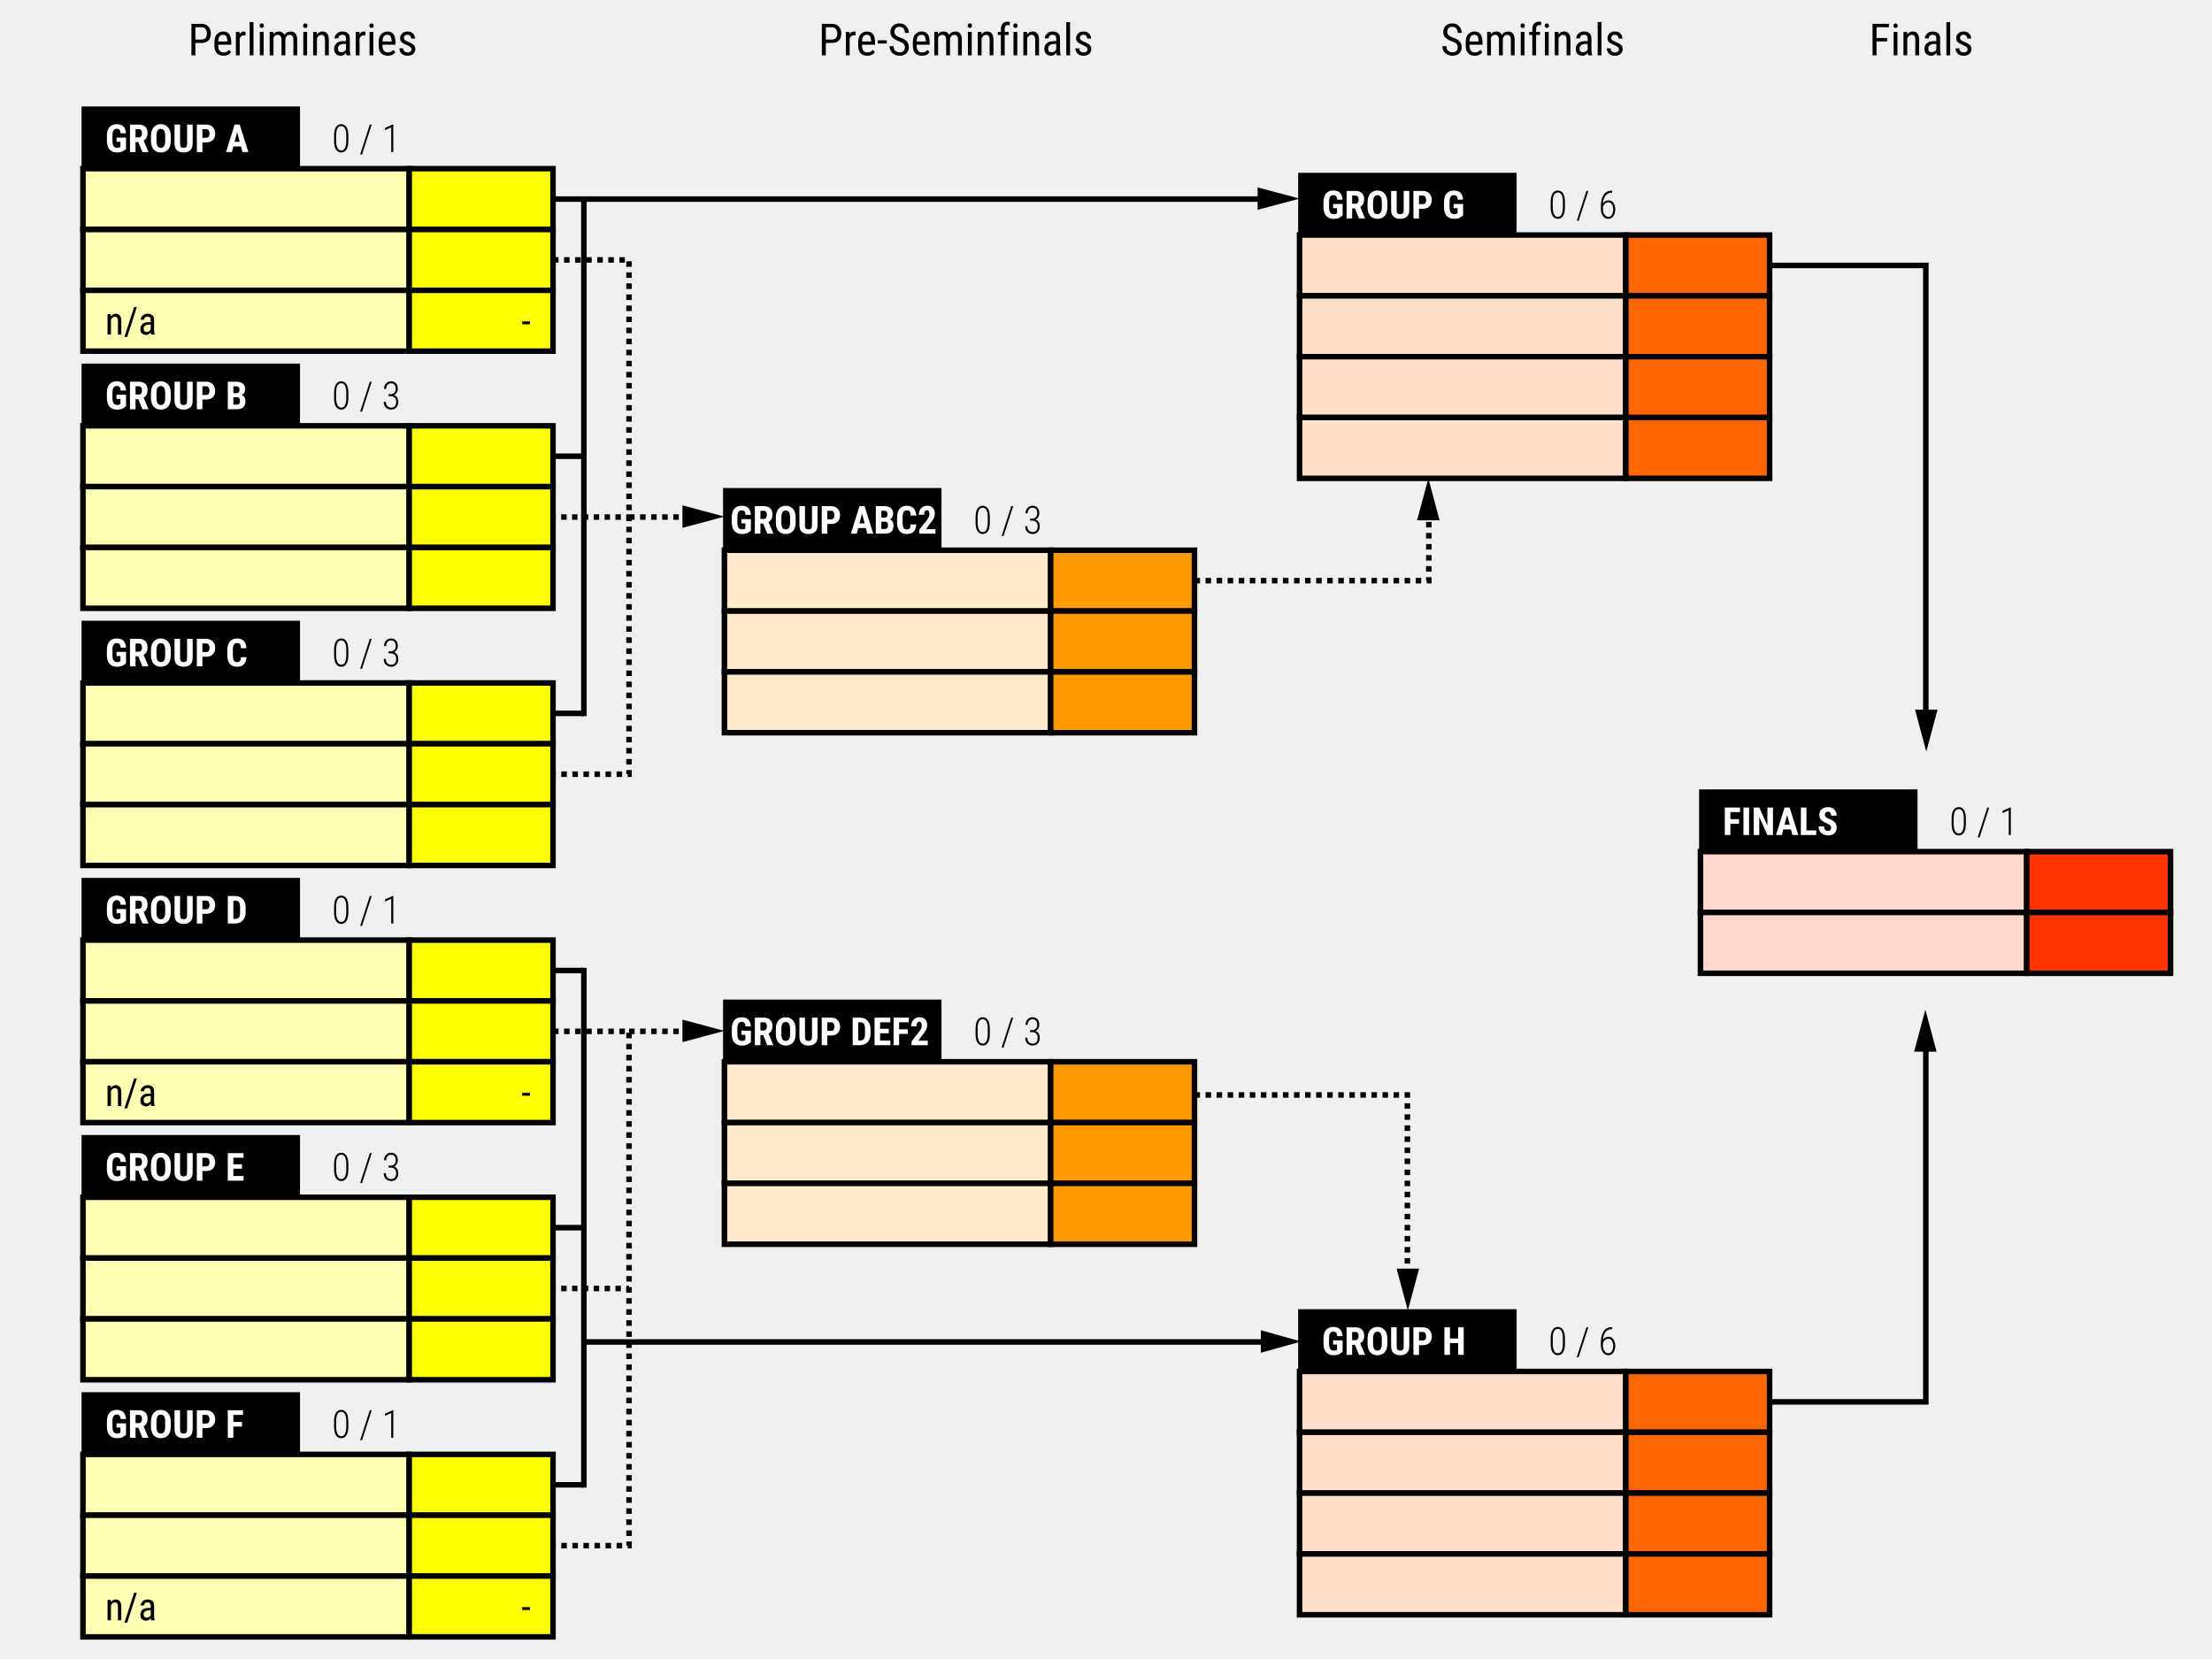
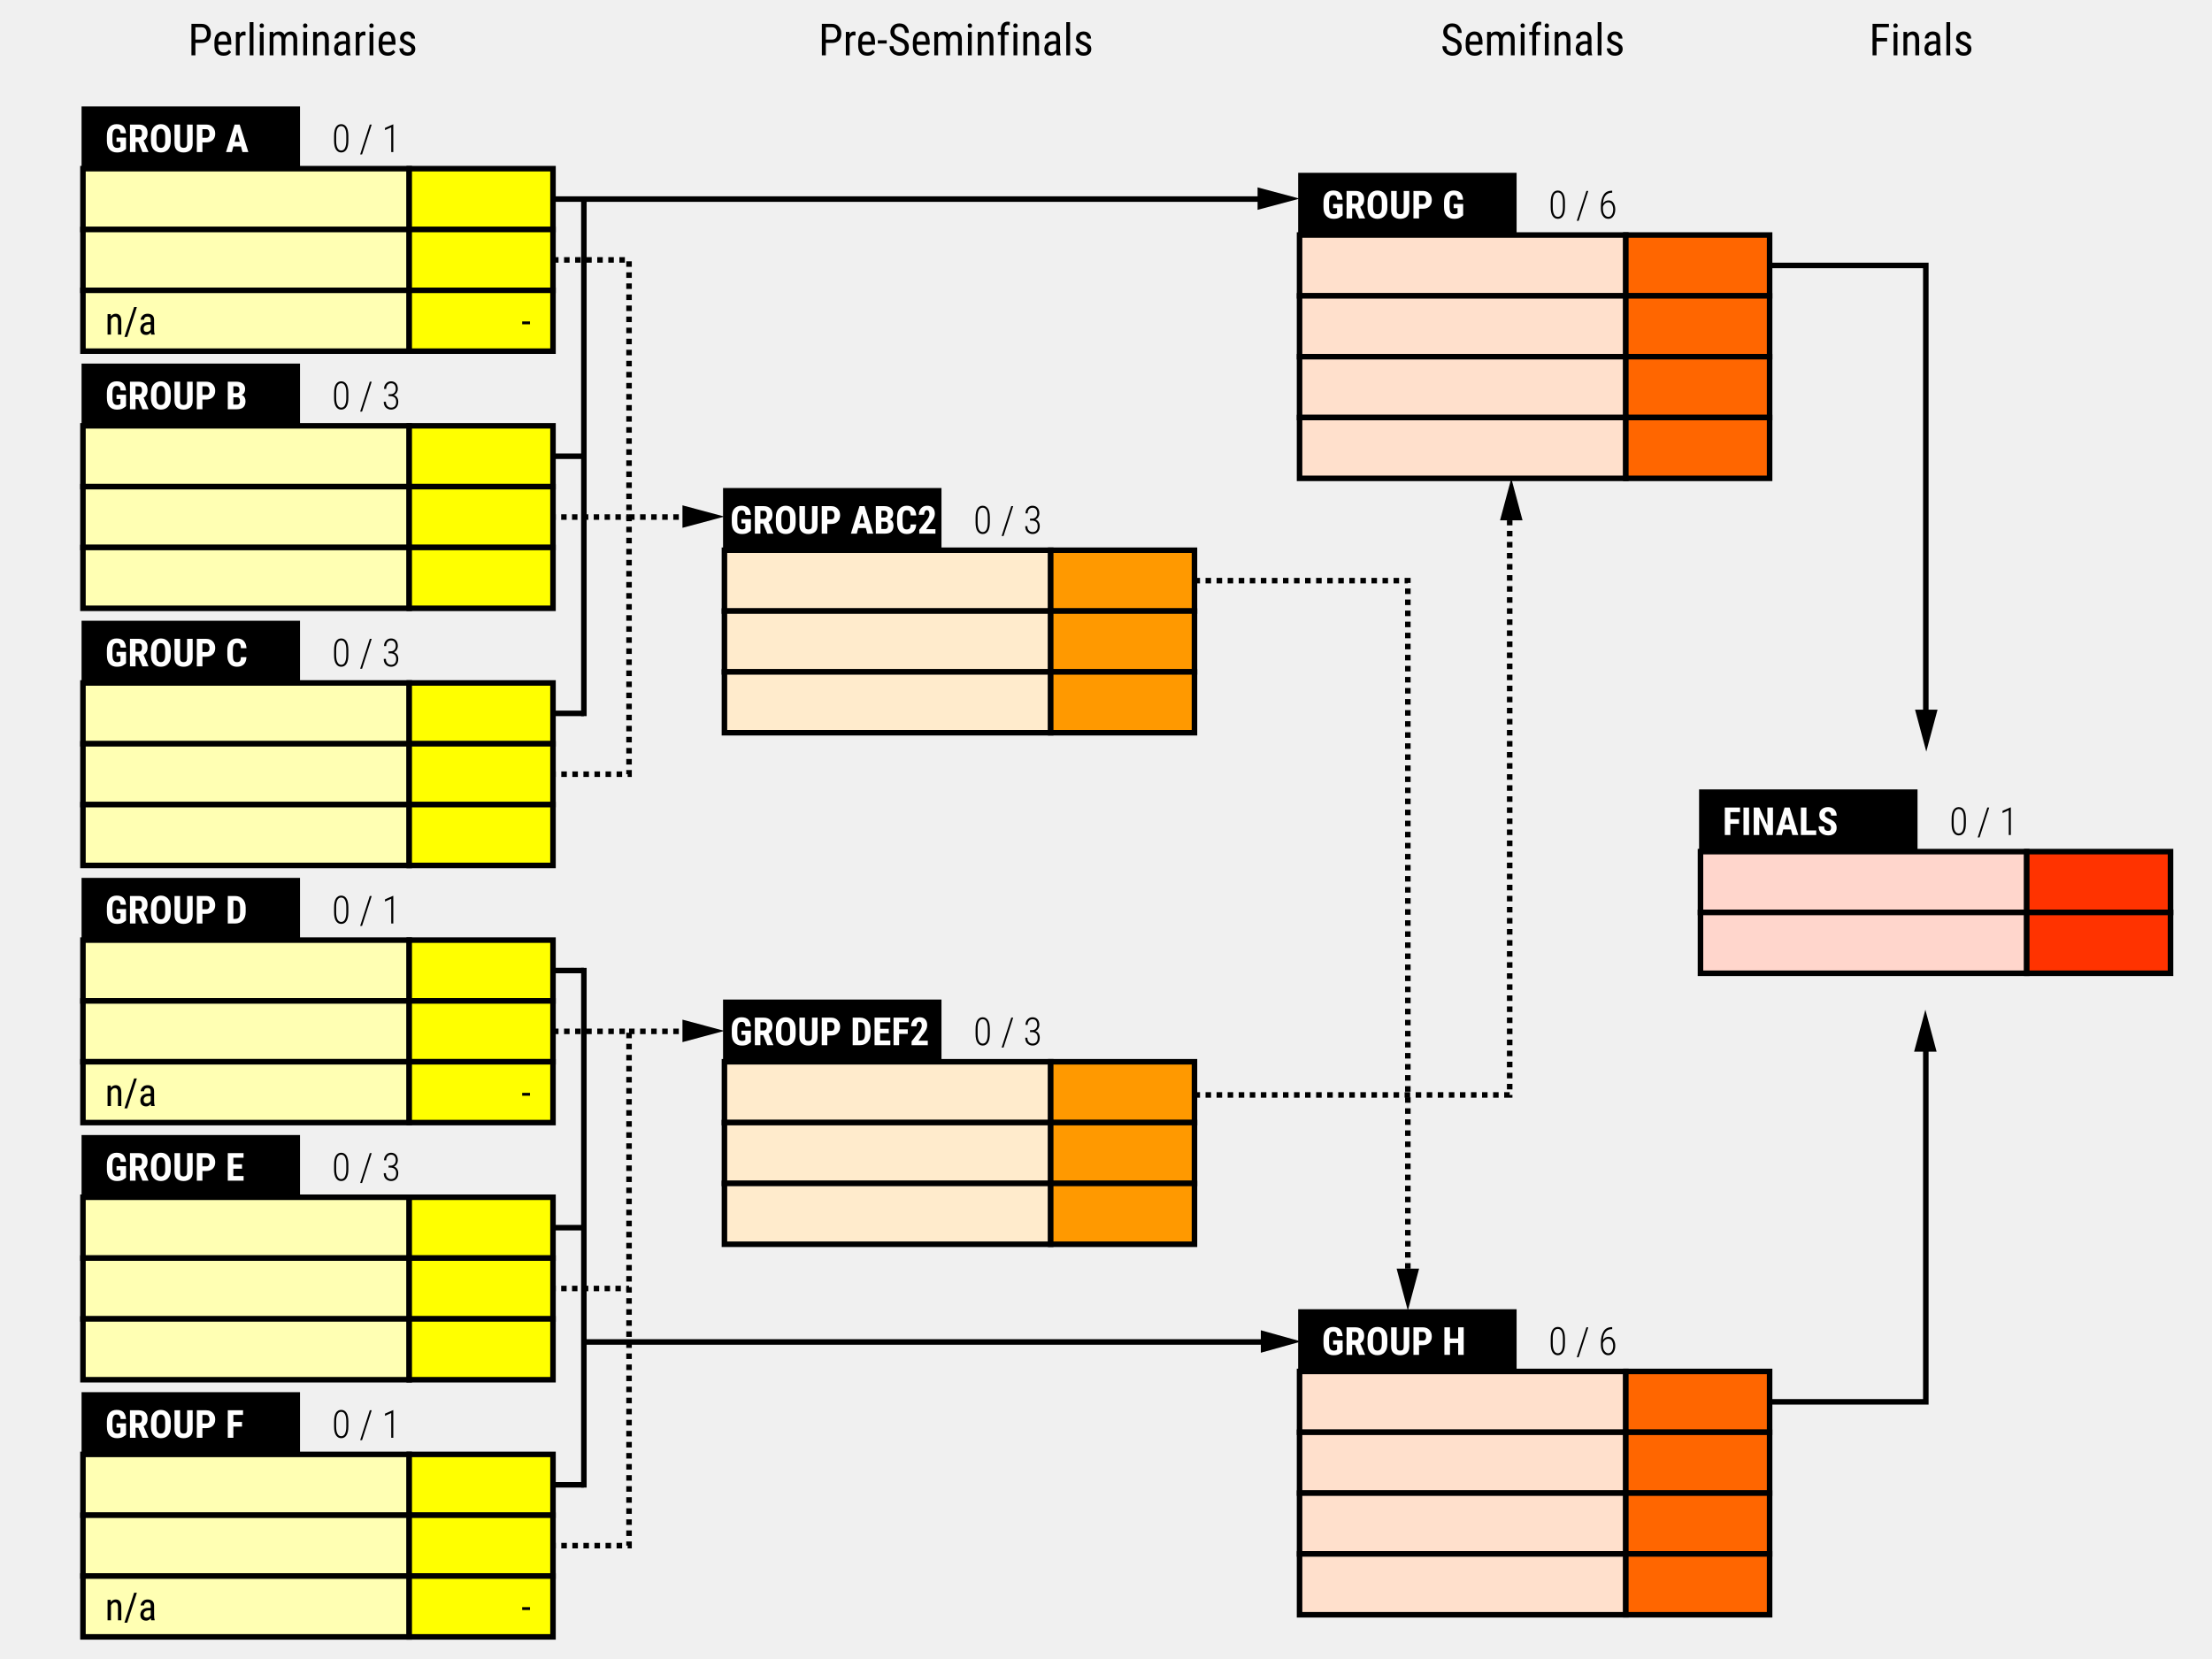
<svg xmlns="http://www.w3.org/2000/svg" xmlns:html="http://www.w3.org/1999/xhtml" version="1.1" id="comp-svg" x="0px" y="0px" width="800px" height="600px" viewBox="0 0 800 600" style="enable-background:new 0 0 800 600;" xml:space="preserve">
  <html:link href="http://fonts.googleapis.com/css?family=Roboto+Condensed:400,700,300" rel="stylesheet" type="text/css" />
  <style type="text/css">
    .stage{font-family:'Roboto Condensed'; font-weight: 400; font-size:16px;}
    .group{font-family:'Roboto Condensed'; font-weight: 700; fill:#FFFFFF; font-size:14px;}
    .group-box{stroke:#000000; fill:#000000;}
    .progress{font-family:'Roboto Condensed';font-size:14px; font-weight:300;}
    .score{font-family:'Roboto Condensed';font-size:14px; font-weight:400; text-align:end; text-anchor:end;}
    .team{font-family:'Roboto Condensed';font-size:14px; font-weight:400;}
    .team-box-preliminaries{fill:#ffffb3;stroke:#000000;stroke-width:2;}
    .score-box-preliminaries{fill:#ffff00;stroke:#000000;stroke-width:2;}
    .team-box-presemifinals{fill:#ffebcc;stroke:#000000;stroke-width:2;}
    .score-box-presemifinals{fill:#ff9900;stroke:#000000;stroke-width:2;}
    .team-box-semifinals{fill:#ffe0cc;stroke:#000000;stroke-width:2;}
    .score-box-semifinals{fill:#ff6600;stroke:#000000;stroke-width:2;}
    .team-box-finals{fill:#ffd6cc;stroke:#000000;stroke-width:2;}
    .score-box-finals{fill:#ff3300;stroke:#000000;stroke-width:2;}
    .flow-solid{fill:none;stroke:#000000;stroke-width:2;}
</style>
  <text x="68" y="20" class="stage">Perliminaries</text>
  <text x="296" y="20" class="stage">Pre-Seminfinals</text>
  <text x="521" y="20" class="stage">Semifinals</text>
  <text x="676" y="20" class="stage">Finals</text>
  <g id="group_a" transform="translate(0, 0)">
    <rect x="30" y="39" width="78" height="22" class="group-box" />
    <text x="38" y="55" class="group">GROUP A</text>
    <text id="group_a_progress" x="120" y="55" class="progress">0 / 1</text>
    <rect x="30" y="61" width="118" height="22" class="team-box-preliminaries" />
    <text id="group_a_team0" x="38" y="77" class="team" />
    <rect x="148" y="61" width="52" height="22" class="score-box-preliminaries" />
    <text id="group_a_score0" x="192" y="77" class="score" />
    <rect x="30" y="83" width="118" height="22" class="team-box-preliminaries" />
    <text id="group_a_team1" x="38" y="99" class="team" />
    <rect x="148" y="83" width="52" height="22" class="score-box-preliminaries" />
    <text id="group_a_score1" x="192" y="99" class="score" />
    <rect x="30" y="105" width="118" height="22" class="team-box-preliminaries" />
    <text id="group_a_team2" x="38" y="121" class="team">n/a</text>
    <rect x="148" y="105" width="52" height="22" class="score-box-preliminaries" />
    <text id="group_a_score2" x="192" y="121" class="score">-</text>
  </g>
  <g id="group_b" transform="translate(0, 93)">
    <rect x="30" y="39" width="78" height="22" class="group-box" />
    <text x="38" y="55" class="group">GROUP B</text>
    <text id="group_b_progress" x="120" y="55" class="progress">0 / 3</text>
    <rect x="30" y="61" width="118" height="22" class="team-box-preliminaries" />
    <text id="group_b_team0" x="38" y="77" class="team" />
    <rect x="148" y="61" width="52" height="22" class="score-box-preliminaries" />
    <text id="group_b_score0" x="192" y="77" class="score" />
    <rect x="30" y="83" width="118" height="22" class="team-box-preliminaries" />
    <text id="group_b_team1" x="38" y="99" class="team" />
    <rect x="148" y="83" width="52" height="22" class="score-box-preliminaries" />
    <text id="group_b_score1" x="192" y="99" class="score" />
    <rect x="30" y="105" width="118" height="22" class="team-box-preliminaries" />
    <text id="group_b_team2" x="38" y="121" class="team" />
    <rect x="148" y="105" width="52" height="22" class="score-box-preliminaries" />
    <text id="group_b_score2" x="192" y="121" class="score" />
  </g>
  <g id="group_c" transform="translate(0, 186)">
    <rect x="30" y="39" width="78" height="22" class="group-box" />
    <text x="38" y="55" class="group">GROUP C</text>
    <text id="group_c_progress" x="120" y="55" class="progress">0 / 3</text>
    <rect x="30" y="61" width="118" height="22" class="team-box-preliminaries" />
    <text id="group_c_team0" x="38" y="77" class="team" />
    <rect x="148" y="61" width="52" height="22" class="score-box-preliminaries" />
    <text id="group_c_score0" x="192" y="77" class="score" />
    <rect x="30" y="83" width="118" height="22" class="team-box-preliminaries" />
    <text id="group_c_team1" x="38" y="99" class="team" />
    <rect x="148" y="83" width="52" height="22" class="score-box-preliminaries" />
    <text id="group_c_score1" x="192" y="99" class="score" />
    <rect x="30" y="105" width="118" height="22" class="team-box-preliminaries" />
    <text id="group_c_team2" x="38" y="121" class="team" />
    <rect x="148" y="105" width="52" height="22" class="score-box-preliminaries" />
    <text id="group_c_score2" x="192" y="121" class="score" />
  </g>
  <g id="group_d" transform="translate(0, 279)">
    <rect x="30" y="39" width="78" height="22" class="group-box" />
    <text x="38" y="55" class="group">GROUP D</text>
    <text id="group_d_progress" x="120" y="55" class="progress">0 / 1</text>
    <rect x="30" y="61" width="118" height="22" class="team-box-preliminaries" />
    <text id="group_d_team0" x="38" y="77" class="team" />
    <rect x="148" y="61" width="52" height="22" class="score-box-preliminaries" />
    <text id="group_d_score0" x="192" y="77" class="score" />
    <rect x="30" y="83" width="118" height="22" class="team-box-preliminaries" />
    <text id="group_d_team1" x="38" y="99" class="team" />
    <rect x="148" y="83" width="52" height="22" class="score-box-preliminaries" />
    <text id="group_d_score1" x="192" y="99" class="score" />
    <rect x="30" y="105" width="118" height="22" class="team-box-preliminaries" />
    <text id="group_d_team2" x="38" y="121" class="team">n/a</text>
    <rect x="148" y="105" width="52" height="22" class="score-box-preliminaries" />
    <text id="group_d_score2" x="192" y="121" class="score">-</text>
  </g>
  <g id="group_e" transform="translate(0, 372)">
    <rect x="30" y="39" width="78" height="22" class="group-box" />
    <text x="38" y="55" class="group">GROUP E</text>
    <text id="group_e_progress" x="120" y="55" class="progress">0 / 3</text>
    <rect x="30" y="61" width="118" height="22" class="team-box-preliminaries" />
    <text id="group_e_team0" x="38" y="77" class="team" />
    <rect x="148" y="61" width="52" height="22" class="score-box-preliminaries" />
    <text id="group_e_score0" x="192" y="77" class="score" />
    <rect x="30" y="83" width="118" height="22" class="team-box-preliminaries" />
    <text id="group_e_team1" x="38" y="99" class="team" />
    <rect x="148" y="83" width="52" height="22" class="score-box-preliminaries" />
    <text id="group_e_score1" x="192" y="99" class="score" />
    <rect x="30" y="105" width="118" height="22" class="team-box-preliminaries" />
    <text id="group_e_team2" x="38" y="121" class="team" />
    <rect x="148" y="105" width="52" height="22" class="score-box-preliminaries" />
    <text id="group_e_score2" x="192" y="121" class="score" />
  </g>
  <g id="group_f" transform="translate(0, 465)">
    <rect x="30" y="39" width="78" height="22" class="group-box" />
    <text x="38" y="55" class="group">GROUP F</text>
    <text id="group_f_progress" x="120" y="55" class="progress">0 / 1</text>
    <rect x="30" y="61" width="118" height="22" class="team-box-preliminaries" />
    <text id="group_f_team0" x="38" y="77" class="team" />
    <rect x="148" y="61" width="52" height="22" class="score-box-preliminaries" />
    <text id="group_f_score0" x="192" y="77" class="score" />
    <rect x="30" y="83" width="118" height="22" class="team-box-preliminaries" />
    <text id="group_f_team1" x="38" y="99" class="team" />
    <rect x="148" y="83" width="52" height="22" class="score-box-preliminaries" />
    <text id="group_f_score1" x="192" y="99" class="score" />
    <rect x="30" y="105" width="118" height="22" class="team-box-preliminaries" />
    <text id="group_f_team2" x="38" y="121" class="team">n/a</text>
    <rect x="148" y="105" width="52" height="22" class="score-box-preliminaries" />
    <text id="group_f_score2" x="192" y="121" class="score">-</text>
  </g>
  <g id="group_abc2" transform="translate(232, 138)">
    <rect x="30" y="39" width="78" height="22" class="group-box" />
    <text x="32" y="55" class="group">GROUP ABC2</text>
    <text id="group_abc2_progress" x="120" y="55" class="progress">0 / 3</text>
    <rect x="30" y="61" width="118" height="22" class="team-box-presemifinals" />
    <text id="group_abc2_team0" x="38" y="77" class="team" />
    <rect x="148" y="61" width="52" height="22" class="score-box-presemifinals" />
    <text id="group_abc2_score0" x="192" y="77" class="score" />
    <rect x="30" y="83" width="118" height="22" class="team-box-presemifinals" />
    <text id="group_abc2_team1" x="38" y="99" class="team" />
    <rect x="148" y="83" width="52" height="22" class="score-box-presemifinals" />
    <text id="group_abc2_score1" x="192" y="99" class="score" />
    <rect x="30" y="105" width="118" height="22" class="team-box-presemifinals" />
    <text id="group_abc2_team2" x="38" y="121" class="team" />
    <rect x="148" y="105" width="52" height="22" class="score-box-presemifinals" />
    <text id="group_abc2_score2" x="192" y="121" class="score" />
  </g>
  <g id="group_def2" transform="translate(232, 323)">
    <rect x="30" y="39" width="78" height="22" class="group-box" />
    <text x="32" y="55" class="group">GROUP DEF2</text>
    <text id="group_def2_progress" x="120" y="55" class="progress">0 / 3</text>
    <rect x="30" y="61" width="118" height="22" class="team-box-presemifinals" />
    <text id="group_def2_team0" x="38" y="77" class="team" />
    <rect x="148" y="61" width="52" height="22" class="score-box-presemifinals" />
    <text id="group_def2_score0" x="192" y="77" class="score" />
    <rect x="30" y="83" width="118" height="22" class="team-box-presemifinals" />
    <text id="group_def2_team1" x="38" y="99" class="team" />
    <rect x="148" y="83" width="52" height="22" class="score-box-presemifinals" />
    <text id="group_def2_score1" x="192" y="99" class="score" />
    <rect x="30" y="105" width="118" height="22" class="team-box-presemifinals" />
    <text id="group_def2_team2" x="38" y="121" class="team" />
    <rect x="148" y="105" width="52" height="22" class="score-box-presemifinals" />
    <text id="group_def2_score2" x="192" y="121" class="score" />
  </g>
  <g id="group_g" transform="translate(440, 24)">
    <rect x="30" y="39" width="78" height="22" class="group-box" />
    <text x="38" y="55" class="group">GROUP G</text>
    <text id="group_g_progress" x="120" y="55" class="progress">0 / 6</text>
    <rect x="30" y="61" width="118" height="22" class="team-box-semifinals" />
    <text id="group_g_team0" x="38" y="77" class="team" />
    <rect x="148" y="61" width="52" height="22" class="score-box-semifinals" />
    <text id="group_g_score0" x="192" y="77" class="score" />
    <rect x="30" y="83" width="118" height="22" class="team-box-semifinals" />
    <text id="group_g_team1" x="38" y="99" class="team" />
    <rect x="148" y="83" width="52" height="22" class="score-box-semifinals" />
    <text id="group_g_score1" x="192" y="99" class="score" />
    <rect x="30" y="105" width="118" height="22" class="team-box-semifinals" />
    <text id="group_g_team2" x="38" y="121" class="team" />
    <rect x="148" y="105" width="52" height="22" class="score-box-semifinals" />
    <text id="group_g_score2" x="192" y="121" class="score" />
    <rect x="30" y="127" width="118" height="22" class="team-box-semifinals" />
    <text id="group_g_team3" x="38" y="143" class="team" />
    <rect x="148" y="127" width="52" height="22" class="score-box-semifinals" />
    <text id="group_g_score3" x="192" y="143" class="score" />
  </g>
  <g id="group_h" transform="translate(440, 435)">
    <rect x="30" y="39" width="78" height="22" class="group-box" />
    <text x="38" y="55" class="group">GROUP H</text>
    <text id="group_h_progress" x="120" y="55" class="progress">0 / 6</text>
    <rect x="30" y="61" width="118" height="22" class="team-box-semifinals" />
    <text id="group_h_team0" x="38" y="77" class="team" />
    <rect x="148" y="61" width="52" height="22" class="score-box-semifinals" />
    <text id="group_h_score0" x="192" y="77" class="score" />
    <rect x="30" y="83" width="118" height="22" class="team-box-semifinals" />
    <text id="group_h_team1" x="38" y="99" class="team" />
    <rect x="148" y="83" width="52" height="22" class="score-box-semifinals" />
    <text id="group_h_score1" x="192" y="99" class="score" />
    <rect x="30" y="105" width="118" height="22" class="team-box-semifinals" />
    <text id="group_h_team2" x="38" y="121" class="team" />
    <rect x="148" y="105" width="52" height="22" class="score-box-semifinals" />
    <text id="group_h_score2" x="192" y="121" class="score" />
    <rect x="30" y="127" width="118" height="22" class="team-box-semifinals" />
    <text id="group_h_team3" x="38" y="143" class="team" />
    <rect x="148" y="127" width="52" height="22" class="score-box-semifinals" />
    <text id="group_h_score3" x="192" y="143" class="score" />
  </g>
  <g id="group_finals" transform="translate(585, 247)">
    <rect x="30" y="39" width="78" height="22" class="group-box" />
    <text x="38" y="55" class="group">FINALS</text>
    <text id="group_finals_progress" x="120" y="55" class="progress">0 / 1</text>
    <rect x="30" y="61" width="118" height="22" class="team-box-finals" />
    <text id="group_finals_team0" x="38" y="77" class="team" />
    <rect x="148" y="61" width="52" height="22" class="score-box-finals" />
    <text id="group_finals_score0" x="192" y="77" class="score" />
    <rect x="30" y="83" width="118" height="22" class="team-box-finals" />
    <text id="group_finals_team1" x="38" y="99" class="team" />
    <rect x="148" y="83" width="52" height="22" class="score-box-finals" />
    <text id="group_finals_score1" x="192" y="99" class="score" />
  </g>
  <g>
    <g>
      <line class="flow-solid" x1="200" y1="72" x2="457.597" y2="72" />
      <g>
        <polygon points="454.823,75.896 470,71.832 454.823,67.762           " />
      </g>
    </g>
  </g>
  <line class="flow-solid" x1="211.167" y1="259" x2="211.167" y2="72" />
  <line class="flow-solid" x1="200" y1="258" x2="211.167" y2="258" />
  <line class="flow-solid" x1="200" y1="165" x2="211.167" y2="165" />
  <g>
    <g>
      <line class="flow-solid" x1="211.167" y1="485.342" x2="458.666" y2="485.342" />
      <g>
        <polygon points="456,489.238 470.584,485.174 456,481.104            " />
      </g>
    </g>
  </g>
  <line class="flow-solid" x1="199.417" y1="444" x2="210.583" y2="444" />
  <line class="flow-solid" x1="211.167" y1="538" x2="211.167" y2="350.031" />
  <line class="flow-solid" x1="200" y1="537" x2="211.167" y2="537" />
  <line class="flow-solid" x1="200" y1="351" x2="211.167" y2="351" />
  <g>
    <g>
      <line class="flow-solid" x1="200" y1="187" x2="201" y2="187" />
      <line class="flow-solid" stroke-dasharray="1.962,1.962" x1="202.961" y1="187" x2="225.519" y2="187" />
      <line class="flow-solid" x1="226.5" y1="187" x2="227.5" y2="187" />
    </g>
  </g>
  <polyline class="flow-solid" stroke-dasharray="2" points="200,94 227.5,94 227.5,280 200,280 " />
  <g>
    <g>
      <line class="flow-solid" stroke-dasharray="2,2" x1="227.5" y1="187" x2="249.597" y2="187" />
      <g>
        <polygon points="246.823,190.896 262,186.832 246.823,182.762            " />
      </g>
    </g>
  </g>
  <g>
    <g>
      <line class="flow-solid" x1="200" y1="466" x2="201" y2="466" />
      <line class="flow-solid" stroke-dasharray="1.962,1.962" x1="202.961" y1="466" x2="225.519" y2="466" />
      <line class="flow-solid" x1="226.5" y1="466" x2="227.5" y2="466" />
    </g>
  </g>
  <polyline class="flow-solid" stroke-dasharray="2" points="200,373 227.5,373 227.5,559 200,559 " />
  <g>
    <g>
      <line class="flow-solid" stroke-dasharray="2,2" x1="227.5" y1="373" x2="249.597" y2="373" />
      <g>
        <polygon points="246.823,376.896 262,372.832 246.823,368.762            " />
      </g>
    </g>
  </g>
  <g>
    <g>
-       <polyline class="flow-solid" stroke-dasharray="2,2" points="432,396 509,396 509,461.597      " />
+       <polyline class="flow-solid" stroke-dasharray="2,2" points="432,396 546,396 546,188.177      " />
+       <g>
+         <polygon points="550.646,188.177 546.582,173 542.512,188.177            " />
+       </g>
+     </g>
+   </g>
+   <g>
+     <g>
+       <polyline class="flow-solid" stroke-dasharray="2,2" points="432,210 509.168,210 509.168,458.823        " />
      <g>
        <polygon points="505.104,458.823 509.168,474 513.238,458.823            " />
      </g>
    </g>
  </g>
  <g>
    <g>
-       <polyline class="flow-solid" stroke-dasharray="2,2" points="432,210 516.75,210 516.75,185.403        " />
-       <g>
-         <polygon points="520.646,188.177 516.582,173 512.512,188.177            " />
-       </g>
-     </g>
-   </g>
-   <g>
-     <g>
      <polyline class="flow-solid" points="640,96 696.5,96 696.5,259.43        " />
      <g>
        <polygon points="692.604,256.656 696.668,271.833 700.738,256.656            " />
      </g>
    </g>
  </g>
  <g>
    <g>
      <polyline class="flow-solid" points="640,507 696.5,507 696.5,377.57      " />
      <g>
        <polygon points="700.396,380.344 696.332,365.167 692.262,380.344            " />
      </g>
    </g>
  </g>
</svg>
